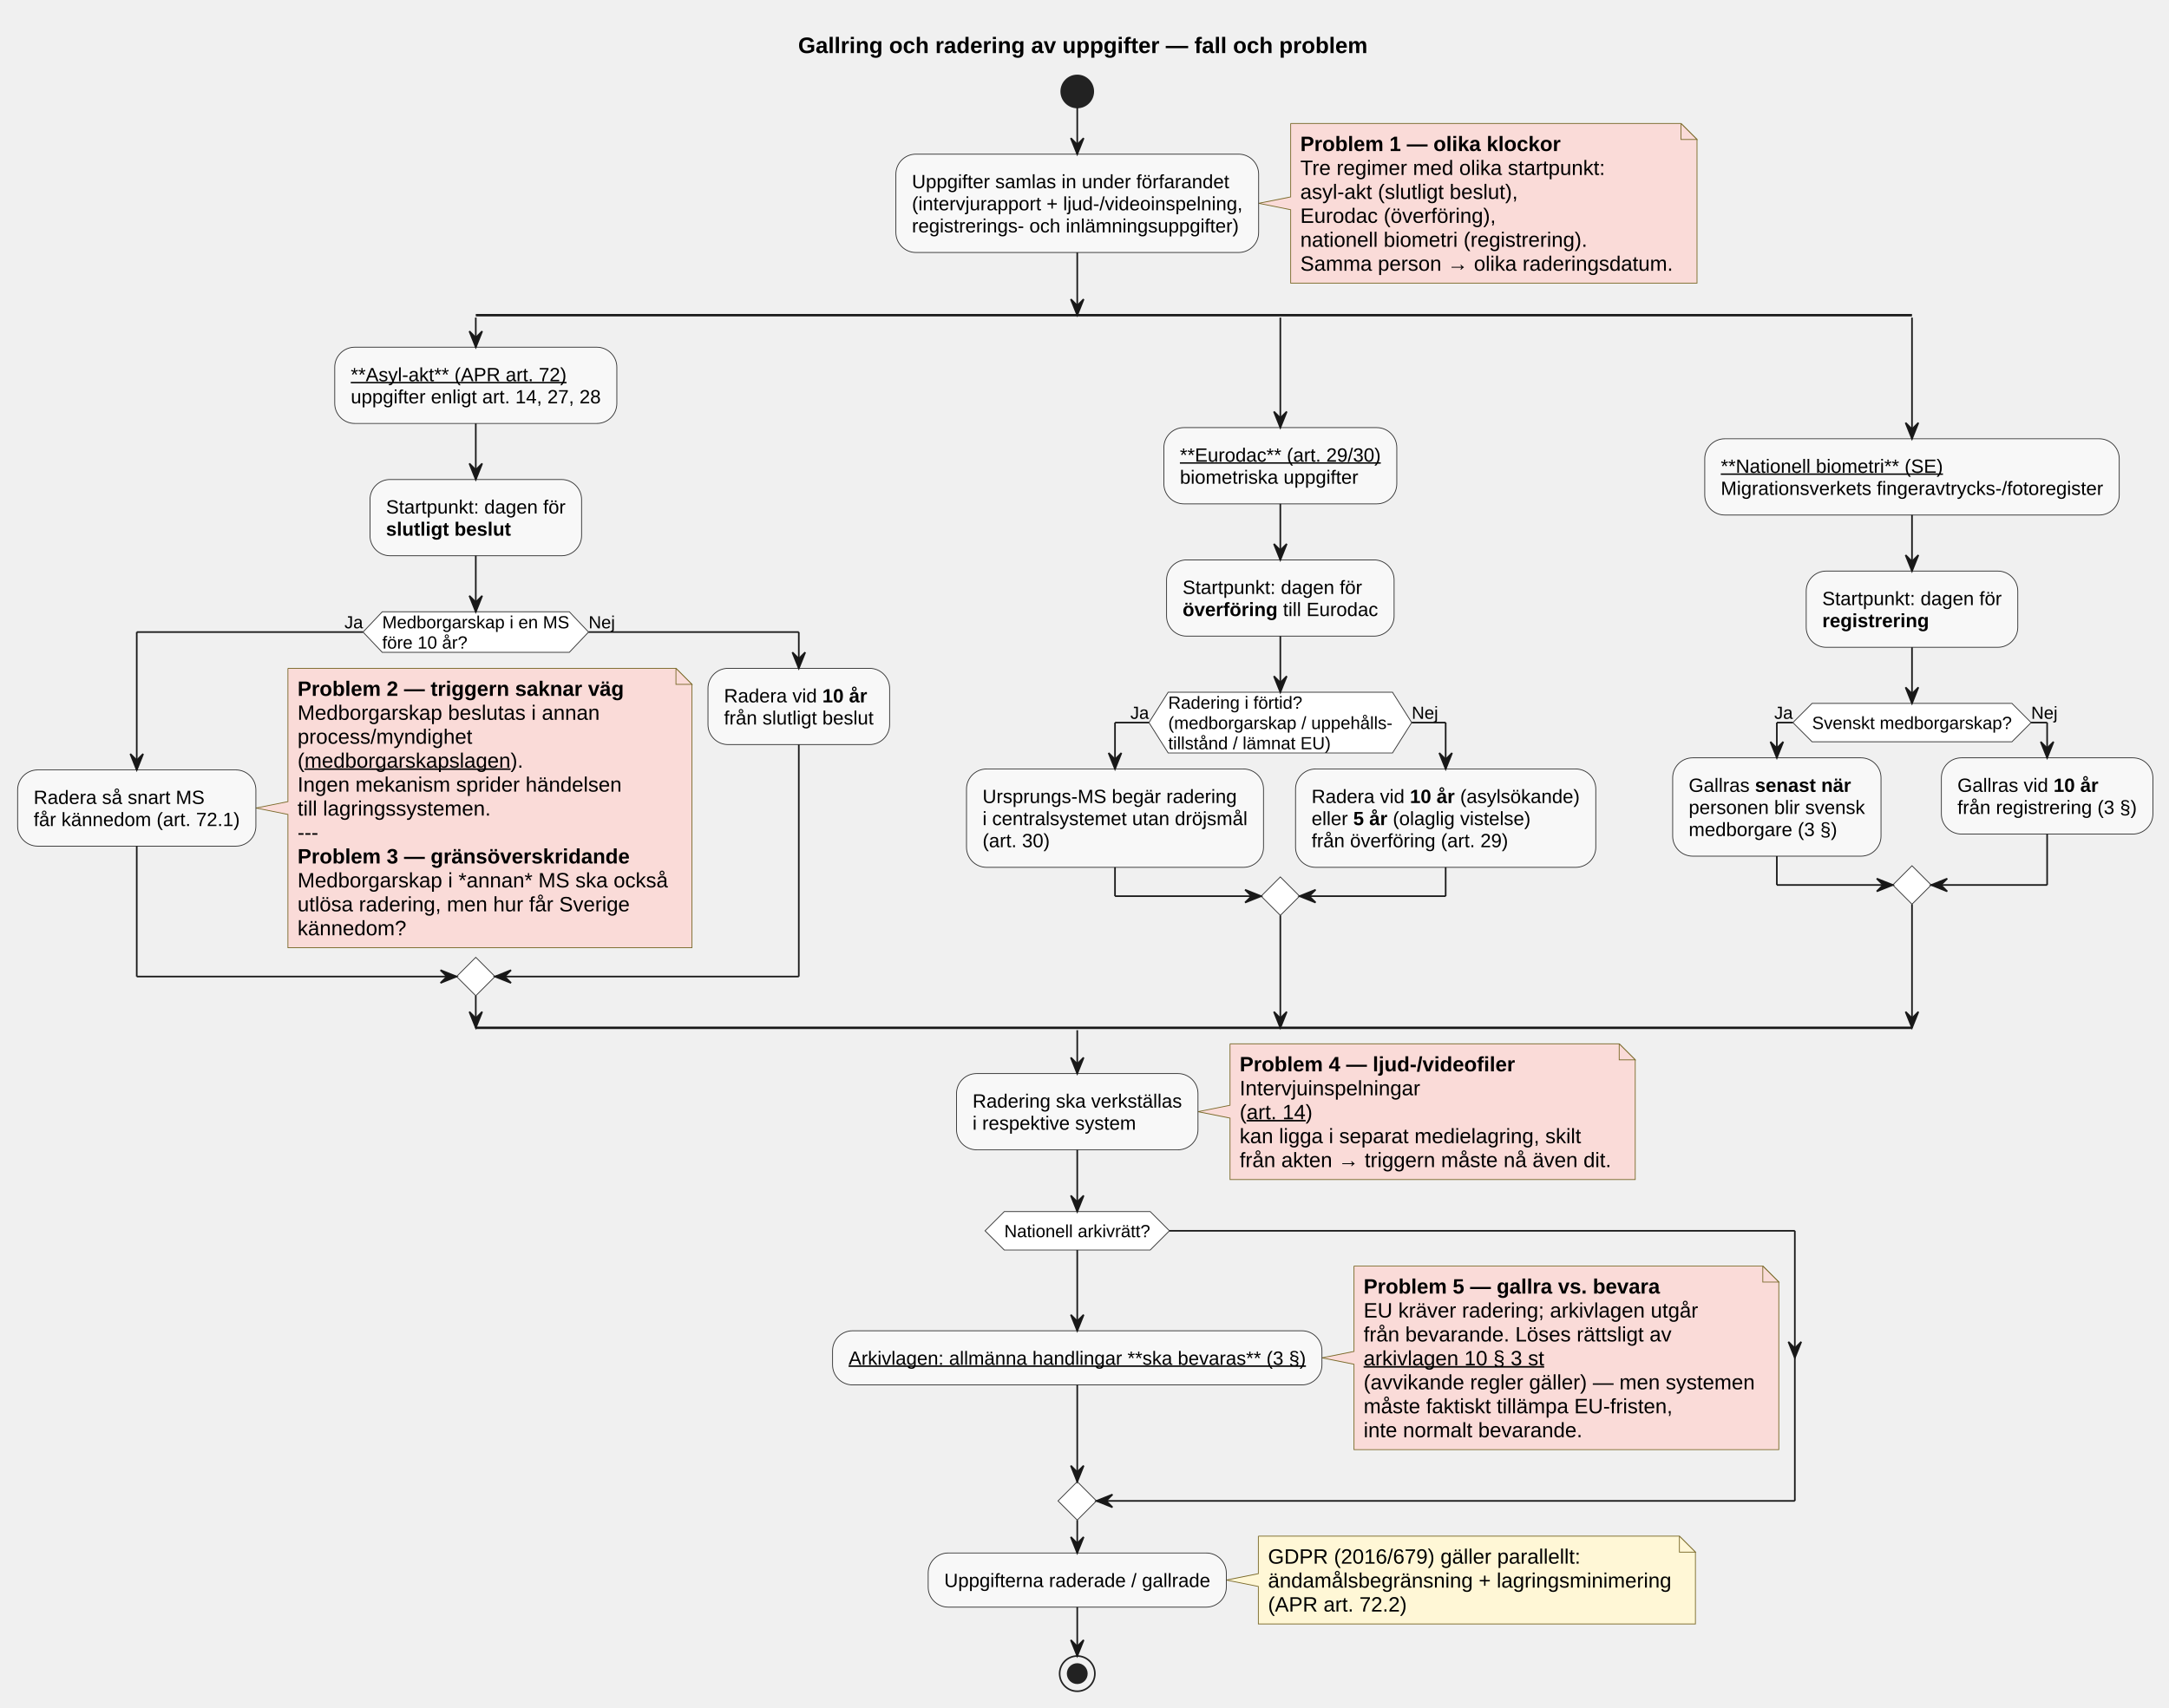
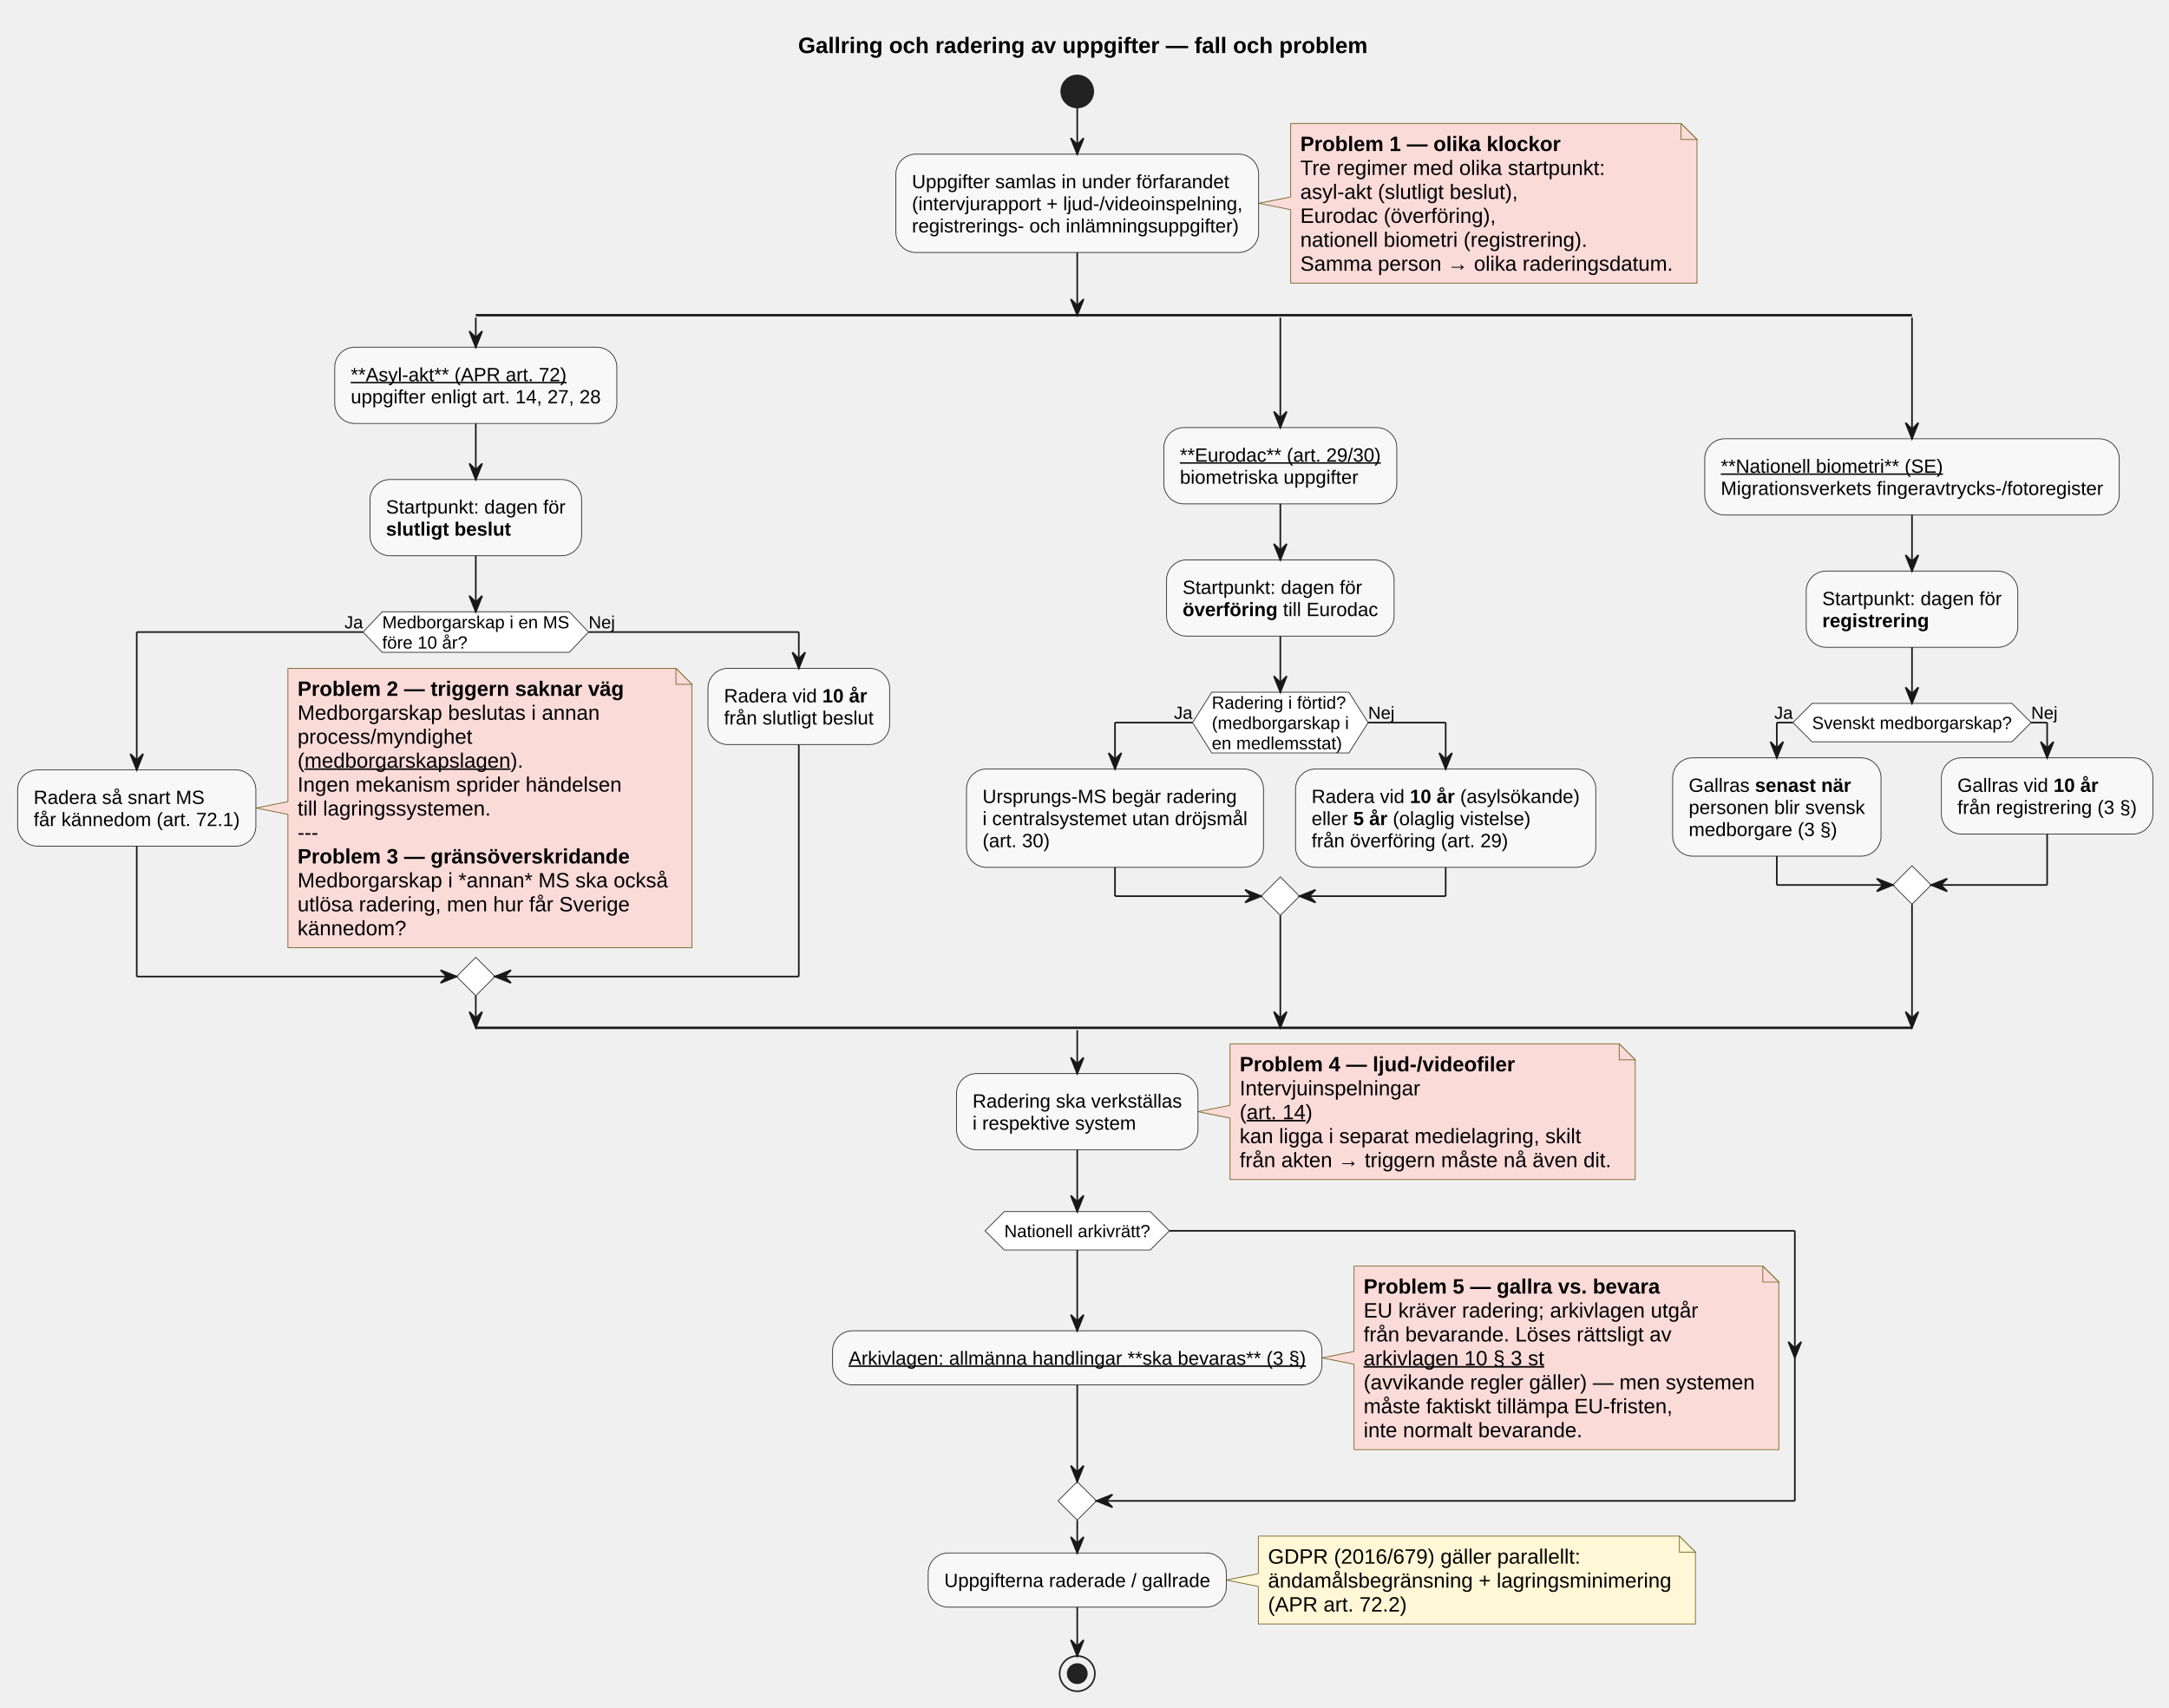
<svg xmlns="http://www.w3.org/2000/svg" xmlns:xlink="http://www.w3.org/1999/xlink" contentStyleType="text/css" data-diagram-type="ACTIVITY" height="1066px" preserveAspectRatio="none" style="width:1354px;height:1066px;background:#FFFFFF;" version="1.1" viewBox="0 0 1354 1066" width="1354px" zoomAndPan="magnify">
  <defs />
  <g>
    <g class="title" data-source-line="16">
      <text fill="#000000" font-family="Arial" font-size="14" font-weight="bold" lengthAdjust="spacing" textLength="355.489" x="498.231" y="33.132">Gallring och radering av uppgifter — fall och problem</text>
    </g>
    <ellipse cx="672.475" cy="57.099" fill="#222222" rx="10" ry="10" style="stroke:#222222;stroke-width:1;" />
    <path d="M805.7,77.099 L805.7,122.945 L785.7,126.945 L805.7,130.945 L805.7,176.791 A0,0 0 0 0 805.7,176.791 L1059.361,176.791 A0,0 0 0 0 1059.361,176.791 L1059.361,87.099 L1049.361,77.099 L805.7,77.099 A0,0 0 0 0 805.7,77.099" fill="#FADBD8" style="stroke:#7A6A2A;stroke-width:0.5;" />
    <path d="M1049.361,77.099 L1049.361,87.099 L1059.361,87.099 L1049.361,77.099" fill="#FADBD8" style="stroke:#7A6A2A;stroke-width:0.5;" />
    <text fill="#000000" font-family="Arial" font-size="13" font-weight="bold" lengthAdjust="spacing" textLength="162.557" x="811.7" y="94.293">Problem 1 — olika klockor</text>
    <text fill="#000000" font-family="Arial" font-size="13" lengthAdjust="spacing" textLength="190.734" x="811.7" y="109.241">Tre regimer med olika startpunkt:</text>
    <text fill="#000000" font-family="Arial" font-size="13" lengthAdjust="spacing" textLength="135.821" x="811.7" y="124.19">asyl-akt (slutligt beslut),</text>
    <text fill="#000000" font-family="Arial" font-size="13" lengthAdjust="spacing" textLength="122.11" x="811.7" y="139.139">Eurodac (överföring),</text>
    <text fill="#000000" font-family="Arial" font-size="13" lengthAdjust="spacing" textLength="179.182" x="811.7" y="154.087">nationell biometri (registrering).</text>
    <text fill="#000000" font-family="Arial" font-size="13" lengthAdjust="spacing" textLength="232.661" x="811.7" y="169.036">Samma person → olika raderingsdatum.</text>
    <rect fill="#F8F8F8" height="61.397" rx="12.5" ry="12.5" style="stroke:#333333;stroke-width:0.5;" width="226.449" x="559.251" y="96.247" />
    <text fill="#000000" font-family="Arial" font-size="12" lengthAdjust="spacing" textLength="198.106" x="569.251" y="117.502">Uppgifter samlas in under förfarandet</text>
    <text fill="#000000" font-family="Arial" font-size="12" lengthAdjust="spacing" textLength="206.449" x="569.251" y="131.301">(intervjurapport + ljud-/videoinspelning,</text>
    <text fill="#000000" font-family="Arial" font-size="12" lengthAdjust="spacing" textLength="204.094" x="569.251" y="145.1">registrerings- och inlämningsuppgifter)</text>
    <line style="stroke:#181818;stroke-width:1.5;" x1="297.009" x2="1193.563" y1="196.791" y2="196.791" />
    <rect fill="#F8F8F8" height="47.598" rx="12.5" ry="12.5" style="stroke:#333333;stroke-width:0.5;" width="176.106" x="208.957" y="216.791" />
    <a href="../../../domains/asylum-procedure/articles/apr-072.md" target="_top" title="../../../domains/asylum-procedure/articles/apr-072.md" xlink:actuate="onRequest" xlink:href="../../../domains/asylum-procedure/articles/apr-072.md" xlink:show="new" xlink:title="../../../domains/asylum-procedure/articles/apr-072.md" xlink:type="simple">
      <text fill="#000000" font-family="Arial" font-size="12" lengthAdjust="spacing" text-decoration="underline" textLength="134.707" x="218.957" y="238.047">**Asyl-akt** (APR art. 72)</text>
    </a>
    <text fill="#000000" font-family="Arial" font-size="12" lengthAdjust="spacing" textLength="156.106" x="218.957" y="251.846">uppgifter enligt art. 14, 27, 28</text>
    <rect fill="#F8F8F8" height="47.598" rx="12.5" ry="12.5" style="stroke:#333333;stroke-width:0.5;" width="132.072" x="230.973" y="299.389" />
    <text fill="#000000" font-family="Arial" font-size="12" lengthAdjust="spacing" textLength="112.072" x="240.973" y="320.644">Startpunkt: dagen för</text>
    <text fill="#000000" font-family="Arial" font-size="12" font-weight="bold" lengthAdjust="spacing" textLength="78" x="240.973" y="334.443">slutligt beslut</text>
    <polygon fill="#FFFFFF" points="238.62,381.986,355.398,381.986,367.398,394.635,355.398,407.284,238.62,407.284,226.62,394.635,238.62,381.986" style="stroke:#333333;stroke-width:0.5;" />
    <text fill="#000000" font-family="Arial" font-size="11" lengthAdjust="spacing" textLength="116.778" x="238.62" y="392.304">Medborgarskap i en MS</text>
    <text fill="#000000" font-family="Arial" font-size="11" lengthAdjust="spacing" textLength="53.201" x="238.62" y="404.953">före 10 år?</text>
    <text fill="#000000" font-family="Arial" font-size="11" lengthAdjust="spacing" textLength="11.618" x="215.002" y="392.304">Ja</text>
    <text fill="#000000" font-family="Arial" font-size="11" lengthAdjust="spacing" textLength="16.505" x="367.398" y="392.304">Nej</text>
    <path d="M179.731,417.284 L179.731,500.502 L159.731,504.502 L179.731,508.502 L179.731,591.72 A0,0 0 0 0 179.731,591.72 L431.963,591.72 A0,0 0 0 0 431.963,591.72 L431.963,427.284 L421.963,417.284 L179.731,417.284 A0,0 0 0 0 179.731,417.284" fill="#FADBD8" style="stroke:#7A6A2A;stroke-width:0.5;" />
    <path d="M421.963,417.284 L421.963,427.284 L431.963,427.284 L421.963,417.284" fill="#FADBD8" style="stroke:#7A6A2A;stroke-width:0.5;" />
    <text fill="#000000" font-family="Arial" font-size="13" font-weight="bold" lengthAdjust="spacing" textLength="203.734" x="185.731" y="434.478">Problem 2 — triggern saknar väg</text>
    <text fill="#000000" font-family="Arial" font-size="13" lengthAdjust="spacing" textLength="188.621" x="185.731" y="449.427">Medborgarskap beslutas i annan</text>
    <text fill="#000000" font-family="Arial" font-size="13" lengthAdjust="spacing" textLength="109.11" x="185.731" y="464.375">process/myndighet</text>
    <text fill="#000000" font-family="Arial" font-size="13" lengthAdjust="spacing" textLength="4.329" x="185.731" y="479.324">(</text>
    <a href="../../../references/legislation/medborgarskapslagen.md" target="_top" title="../../../references/legislation/medborgarskapslagen.md" xlink:actuate="onRequest" xlink:href="../../../references/legislation/medborgarskapslagen.md" xlink:show="new" xlink:title="../../../references/legislation/medborgarskapslagen.md" xlink:type="simple">
      <text fill="#000000" font-family="Arial" font-size="13" lengthAdjust="spacing" text-decoration="underline" textLength="128.635" x="190.06" y="479.324">medborgarskapslagen</text>
    </a>
    <text fill="#000000" font-family="Arial" font-size="13" lengthAdjust="spacing" textLength="7.941" x="318.695" y="479.324">).</text>
    <text fill="#000000" font-family="Arial" font-size="13" lengthAdjust="spacing" textLength="202.338" x="185.731" y="494.273">Ingen mekanism sprider händelsen</text>
    <text fill="#000000" font-family="Arial" font-size="13" lengthAdjust="spacing" textLength="120.656" x="185.731" y="509.222">till lagringssystemen.</text>
    <text fill="#000000" font-family="Arial" font-size="13" lengthAdjust="spacing" textLength="12.987" x="185.731" y="524.17">---</text>
    <text fill="#000000" font-family="Arial" font-size="13" font-weight="bold" lengthAdjust="spacing" textLength="207.352" x="185.731" y="539.119">Problem 3 — gränsöverskridande</text>
    <text fill="#000000" font-family="Arial" font-size="13" lengthAdjust="spacing" textLength="231.232" x="185.731" y="554.068">Medborgarskap i *annan* MS ska också</text>
    <text fill="#000000" font-family="Arial" font-size="13" lengthAdjust="spacing" textLength="207.384" x="185.731" y="569.017">utlösa radering, men hur får Sverige</text>
    <text fill="#000000" font-family="Arial" font-size="13" lengthAdjust="spacing" textLength="67.939" x="185.731" y="583.965">kännedom?</text>
    <rect fill="#F8F8F8" height="47.598" rx="12.5" ry="12.5" style="stroke:#333333;stroke-width:0.5;" width="148.731" x="11" y="480.703" />
    <text fill="#000000" font-family="Arial" font-size="12" lengthAdjust="spacing" textLength="106.711" x="21" y="501.959">Radera så snart MS</text>
    <text fill="#000000" font-family="Arial" font-size="12" lengthAdjust="spacing" textLength="128.731" x="21" y="515.758">får kännedom (art. 72.1)</text>
    <rect fill="#F8F8F8" height="47.598" rx="12.5" ry="12.5" style="stroke:#333333;stroke-width:0.5;" width="113.381" x="441.963" y="417.284" />
    <text fill="#000000" font-family="Arial" font-size="12" lengthAdjust="spacing" textLength="58.031" x="451.963" y="438.54">Radera vid</text>
    <text fill="#000000" font-family="Arial" font-size="12" font-weight="bold" lengthAdjust="spacing" textLength="28.025" x="513.328" y="438.54">10 år</text>
    <text fill="#000000" font-family="Arial" font-size="12" lengthAdjust="spacing" textLength="93.381" x="451.963" y="452.339">från slutligt beslut</text>
    <polygon fill="#FFFFFF" points="297.009,597.72,309.009,609.72,297.009,621.72,285.009,609.72,297.009,597.72" style="stroke:#333333;stroke-width:0.5;" />
    <rect fill="#F8F8F8" height="47.598" rx="12.5" ry="12.5" style="stroke:#333333;stroke-width:0.5;" width="145.402" x="726.548" y="266.986" />
    <a href="../../../domains/eurodac/articles/eur-029.md" target="_top" title="../../../domains/eurodac/articles/eur-029.md" xlink:actuate="onRequest" xlink:href="../../../domains/eurodac/articles/eur-029.md" xlink:show="new" xlink:title="../../../domains/eurodac/articles/eur-029.md" xlink:type="simple">
      <text fill="#000000" font-family="Arial" font-size="12" lengthAdjust="spacing" text-decoration="underline" textLength="125.402" x="736.548" y="288.242">**Eurodac** (art. 29/30)</text>
    </a>
    <text fill="#000000" font-family="Arial" font-size="12" lengthAdjust="spacing" textLength="111.387" x="736.548" y="302.041">biometriska uppgifter</text>
    <rect fill="#F8F8F8" height="47.598" rx="12.5" ry="12.5" style="stroke:#333333;stroke-width:0.5;" width="142.033" x="728.232" y="349.584" />
    <text fill="#000000" font-family="Arial" font-size="12" lengthAdjust="spacing" textLength="112.072" x="738.232" y="370.84">Startpunkt: dagen för</text>
    <text fill="#000000" font-family="Arial" font-size="12" font-weight="bold" lengthAdjust="spacing" textLength="59.338" x="738.232" y="384.639">överföring</text>
    <text fill="#000000" font-family="Arial" font-size="12" lengthAdjust="spacing" textLength="59.361" x="800.904" y="384.639">till Eurodac</text>
-     <polygon fill="#FFFFFF" points="729.24,432.182,869.259,432.182,881.259,451.155,869.259,470.128,729.24,470.128,717.24,451.155,729.24,432.182" style="stroke:#333333;stroke-width:0.5;" />
-     <text fill="#000000" font-family="Arial" font-size="11" lengthAdjust="spacing" textLength="83.768" x="729.24" y="442.5">Radering i förtid?</text>
-     <text fill="#000000" font-family="Arial" font-size="11" lengthAdjust="spacing" textLength="140.019" x="729.24" y="455.148">(medborgarskap / uppehålls-</text>
-     <text fill="#000000" font-family="Arial" font-size="11" lengthAdjust="spacing" textLength="101.481" x="729.24" y="467.797">tillstånd / lämnat EU)</text>
-     <text fill="#000000" font-family="Arial" font-size="11" lengthAdjust="spacing" textLength="11.618" x="705.622" y="448.824">Ja</text>
-     <text fill="#000000" font-family="Arial" font-size="11" lengthAdjust="spacing" textLength="16.505" x="881.259" y="448.824">Nej</text>
+     <polygon fill="#FFFFFF" points="756.452,432.182,842.046,432.182,854.046,451.155,842.046,470.128,756.452,470.128,744.452,451.155,756.452,432.182" style="stroke:#333333;stroke-width:0.5;" />
+     <text fill="#000000" font-family="Arial" font-size="11" lengthAdjust="spacing" textLength="83.768" x="756.452" y="442.5">Radering i förtid?</text>
+     <text fill="#000000" font-family="Arial" font-size="11" lengthAdjust="spacing" textLength="85.594" x="756.452" y="455.148">(medborgarskap i</text>
+     <text fill="#000000" font-family="Arial" font-size="11" lengthAdjust="spacing" textLength="81.308" x="756.452" y="467.797">en medlemsstat)</text>
+     <text fill="#000000" font-family="Arial" font-size="11" lengthAdjust="spacing" textLength="11.618" x="732.835" y="448.824">Ja</text>
+     <text fill="#000000" font-family="Arial" font-size="11" lengthAdjust="spacing" textLength="16.505" x="854.046" y="448.824">Nej</text>
    <rect fill="#F8F8F8" height="61.397" rx="12.5" ry="12.5" style="stroke:#333333;stroke-width:0.5;" width="185.398" x="603.344" y="480.128" />
    <text fill="#000000" font-family="Arial" font-size="12" lengthAdjust="spacing" textLength="158.736" x="613.344" y="501.384">Ursprungs-MS begär radering</text>
    <text fill="#000000" font-family="Arial" font-size="12" lengthAdjust="spacing" textLength="165.398" x="613.344" y="515.183">i centralsystemet utan dröjsmål</text>
    <text fill="#000000" font-family="Arial" font-size="12" lengthAdjust="spacing" textLength="42.012" x="613.344" y="528.982">(art. 30)</text>
    <rect fill="#F8F8F8" height="61.397" rx="12.5" ry="12.5" style="stroke:#333333;stroke-width:0.5;" width="187.426" x="808.742" y="480.128" />
    <text fill="#000000" font-family="Arial" font-size="12" lengthAdjust="spacing" textLength="58.031" x="818.742" y="501.384">Radera vid</text>
    <text fill="#000000" font-family="Arial" font-size="12" font-weight="bold" lengthAdjust="spacing" textLength="28.025" x="880.107" y="501.384">10 år</text>
    <text fill="#000000" font-family="Arial" font-size="12" lengthAdjust="spacing" textLength="74.701" x="911.467" y="501.384">(asylsökande)</text>
    <text fill="#000000" font-family="Arial" font-size="12" lengthAdjust="spacing" textLength="22.676" x="818.742" y="515.183">eller</text>
    <text fill="#000000" font-family="Arial" font-size="12" font-weight="bold" lengthAdjust="spacing" textLength="21.352" x="844.752" y="515.183">5 år</text>
    <text fill="#000000" font-family="Arial" font-size="12" lengthAdjust="spacing" textLength="86.033" x="869.438" y="515.183">(olaglig vistelse)</text>
    <text fill="#000000" font-family="Arial" font-size="12" lengthAdjust="spacing" textLength="122.719" x="818.742" y="528.982">från överföring (art. 29)</text>
    <polygon fill="#FFFFFF" points="799.249,547.525,811.249,559.525,799.249,571.525,787.249,559.525,799.249,547.525" style="stroke:#333333;stroke-width:0.5;" />
    <rect fill="#F8F8F8" height="47.598" rx="12.5" ry="12.5" style="stroke:#333333;stroke-width:0.5;" width="258.746" x="1064.19" y="273.96" />
    <a href="../../../references/legislation/utlanningsdataforordningen.md" target="_top" title="../../../references/legislation/utlanningsdataforordningen.md" xlink:actuate="onRequest" xlink:href="../../../references/legislation/utlanningsdataforordningen.md" xlink:show="new" xlink:title="../../../references/legislation/utlanningsdataforordningen.md" xlink:type="simple">
      <text fill="#000000" font-family="Arial" font-size="12" lengthAdjust="spacing" text-decoration="underline" textLength="138.721" x="1074.19" y="295.216">**Nationell biometri** (SE)</text>
    </a>
    <text fill="#000000" font-family="Arial" font-size="12" lengthAdjust="spacing" textLength="238.746" x="1074.19" y="309.014">Migrationsverkets fingeravtrycks-/fotoregister</text>
    <rect fill="#F8F8F8" height="47.598" rx="12.5" ry="12.5" style="stroke:#333333;stroke-width:0.5;" width="132.072" x="1127.527" y="356.557" />
    <text fill="#000000" font-family="Arial" font-size="12" lengthAdjust="spacing" textLength="112.072" x="1137.527" y="377.813">Startpunkt: dagen för</text>
    <text fill="#000000" font-family="Arial" font-size="12" font-weight="bold" lengthAdjust="spacing" textLength="66.686" x="1137.527" y="391.612">registrering</text>
    <polygon fill="#FFFFFF" points="1131.196,439.155,1255.929,439.155,1267.929,451.155,1255.929,463.155,1131.196,463.155,1119.196,451.155,1131.196,439.155" style="stroke:#333333;stroke-width:0.5;" />
    <text fill="#000000" font-family="Arial" font-size="11" lengthAdjust="spacing" textLength="124.733" x="1131.196" y="455.148">Svenskt medborgarskap?</text>
    <text fill="#000000" font-family="Arial" font-size="11" lengthAdjust="spacing" textLength="11.618" x="1107.579" y="448.824">Ja</text>
    <text fill="#000000" font-family="Arial" font-size="11" lengthAdjust="spacing" textLength="16.505" x="1267.929" y="448.824">Nej</text>
    <rect fill="#F8F8F8" height="61.397" rx="12.5" ry="12.5" style="stroke:#333333;stroke-width:0.5;" width="130.057" x="1044.168" y="473.155" />
    <text fill="#000000" font-family="Arial" font-size="12" lengthAdjust="spacing" textLength="38.01" x="1054.168" y="494.411">Gallras</text>
    <text fill="#000000" font-family="Arial" font-size="12" font-weight="bold" lengthAdjust="spacing" textLength="60.029" x="1095.512" y="494.411">senast när</text>
    <text fill="#000000" font-family="Arial" font-size="12" lengthAdjust="spacing" textLength="110.057" x="1054.168" y="508.21">personen blir svensk</text>
    <text fill="#000000" font-family="Arial" font-size="12" lengthAdjust="spacing" textLength="92.713" x="1054.168" y="522.009">medborgare (3 §)</text>
    <rect fill="#F8F8F8" height="47.598" rx="12.5" ry="12.5" style="stroke:#333333;stroke-width:0.5;" width="132.043" x="1211.908" y="473.155" />
    <text fill="#000000" font-family="Arial" font-size="12" lengthAdjust="spacing" textLength="56.684" x="1221.908" y="494.411">Gallras vid</text>
    <text fill="#000000" font-family="Arial" font-size="12" font-weight="bold" lengthAdjust="spacing" textLength="28.025" x="1281.925" y="494.411">10 år</text>
    <text fill="#000000" font-family="Arial" font-size="12" lengthAdjust="spacing" textLength="112.043" x="1221.908" y="508.21">från registrering (3 §)</text>
    <polygon fill="#FFFFFF" points="1193.563,540.552,1205.563,552.552,1193.563,564.552,1181.563,552.552,1193.563,540.552" style="stroke:#333333;stroke-width:0.5;" />
    <line style="stroke:#181818;stroke-width:1.5;" x1="297.009" x2="1193.563" y1="641.72" y2="641.72" />
    <path d="M767.837,651.72 L767.837,690.092 L747.837,694.092 L767.837,698.092 L767.837,736.464 A0,0 0 0 0 767.837,736.464 L1020.793,736.464 A0,0 0 0 0 1020.793,736.464 L1020.793,661.72 L1010.793,651.72 L767.837,651.72 A0,0 0 0 0 767.837,651.72" fill="#FADBD8" style="stroke:#7A6A2A;stroke-width:0.5;" />
    <path d="M1010.793,651.72 L1010.793,661.72 L1020.793,661.72 L1010.793,651.72" fill="#FADBD8" style="stroke:#7A6A2A;stroke-width:0.5;" />
    <text fill="#000000" font-family="Arial" font-size="13" font-weight="bold" lengthAdjust="spacing" textLength="171.92" x="773.837" y="668.914">Problem 4 — ljud-/videofiler</text>
    <text fill="#000000" font-family="Arial" font-size="13" lengthAdjust="spacing" textLength="112.734" x="773.837" y="683.863">Intervjuinspelningar</text>
    <text fill="#000000" font-family="Arial" font-size="13" lengthAdjust="spacing" textLength="4.329" x="773.837" y="698.812">(</text>
    <a href="../../../domains/asylum-procedure/articles/apr-014.md" target="_top" title="../../../domains/asylum-procedure/articles/apr-014.md" xlink:actuate="onRequest" xlink:href="../../../domains/asylum-procedure/articles/apr-014.md" xlink:show="new" xlink:title="../../../domains/asylum-procedure/articles/apr-014.md" xlink:type="simple">
      <text fill="#000000" font-family="Arial" font-size="13" lengthAdjust="spacing" text-decoration="underline" textLength="36.855" x="778.166" y="698.812">art. 14</text>
    </a>
    <text fill="#000000" font-family="Arial" font-size="13" lengthAdjust="spacing" textLength="4.329" x="815.02" y="698.812">)</text>
    <text fill="#000000" font-family="Arial" font-size="13" lengthAdjust="spacing" textLength="213.167" x="773.837" y="713.76">kan ligga i separat medielagring, skilt</text>
    <text fill="#000000" font-family="Arial" font-size="13" lengthAdjust="spacing" textLength="231.956" x="773.837" y="728.709">från akten → triggern måste nå även dit.</text>
    <rect fill="#F8F8F8" height="47.598" rx="12.5" ry="12.5" style="stroke:#333333;stroke-width:0.5;" width="150.723" x="597.114" y="670.293" />
    <text fill="#000000" font-family="Arial" font-size="12" lengthAdjust="spacing" textLength="130.723" x="607.114" y="691.549">Radering ska verkställas</text>
    <text fill="#000000" font-family="Arial" font-size="12" lengthAdjust="spacing" textLength="102.029" x="607.114" y="705.348">i respektive system</text>
    <path d="M845.221,790.464 L845.221,843.784 L825.221,847.784 L845.221,851.784 L845.221,905.105 A0,0 0 0 0 845.221,905.105 L1110.428,905.105 A0,0 0 0 0 1110.428,905.105 L1110.428,800.464 L1100.428,790.464 L845.221,790.464 A0,0 0 0 0 845.221,790.464" fill="#FADBD8" style="stroke:#7A6A2A;stroke-width:0.5;" />
    <path d="M1100.428,790.464 L1100.428,800.464 L1110.428,800.464 L1100.428,790.464" fill="#FADBD8" style="stroke:#7A6A2A;stroke-width:0.5;" />
    <text fill="#000000" font-family="Arial" font-size="13" font-weight="bold" lengthAdjust="spacing" textLength="184.977" x="851.221" y="807.658">Problem 5 — gallra vs. bevara</text>
    <text fill="#000000" font-family="Arial" font-size="13" lengthAdjust="spacing" textLength="208.819" x="851.221" y="822.606">EU kräver radering; arkivlagen utgår</text>
    <text fill="#000000" font-family="Arial" font-size="13" lengthAdjust="spacing" textLength="192.22" x="851.221" y="837.555">från bevarande. Löses rättsligt av</text>
    <a href="../../../references/legislation/arkivlagstiftning.md" target="_top" title="../../../references/legislation/arkivlagstiftning.md" xlink:actuate="onRequest" xlink:href="../../../references/legislation/arkivlagstiftning.md" xlink:show="new" xlink:title="../../../references/legislation/arkivlagstiftning.md" xlink:type="simple">
      <text fill="#000000" font-family="Arial" font-size="13" lengthAdjust="spacing" text-decoration="underline" textLength="112.734" x="851.221" y="852.504">arkivlagen 10 § 3 st</text>
    </a>
    <text fill="#000000" font-family="Arial" font-size="13" lengthAdjust="spacing" textLength="244.207" x="851.221" y="867.453">(avvikande regler gäller) — men systemen</text>
    <text fill="#000000" font-family="Arial" font-size="13" lengthAdjust="spacing" textLength="192.886" x="851.221" y="882.401">måste faktiskt tillämpa EU-fristen,</text>
    <text fill="#000000" font-family="Arial" font-size="13" lengthAdjust="spacing" textLength="136.583" x="851.221" y="897.35">inte normalt bevarande.</text>
    <rect fill="#F8F8F8" height="33.799" rx="12.5" ry="12.5" style="stroke:#333333;stroke-width:0.5;" width="305.492" x="519.729" y="830.885" />
    <a href="../../../references/legislation/arkivlagstiftning.md" target="_top" title="../../../references/legislation/arkivlagstiftning.md" xlink:actuate="onRequest" xlink:href="../../../references/legislation/arkivlagstiftning.md" xlink:show="new" xlink:title="../../../references/legislation/arkivlagstiftning.md" xlink:type="simple">
      <text fill="#000000" font-family="Arial" font-size="12" lengthAdjust="spacing" text-decoration="underline" textLength="285.492" x="529.729" y="852.141">Arkivlagen: allmänna handlingar **ska bevaras** (3 §)</text>
    </a>
    <polygon fill="#FFFFFF" points="626.928,756.464,718.022,756.464,730.022,768.464,718.022,780.464,626.928,780.464,614.928,768.464,626.928,756.464" style="stroke:#333333;stroke-width:0.5;" />
    <text fill="#000000" font-family="Arial" font-size="11" lengthAdjust="spacing" textLength="91.094" x="626.928" y="772.457">Nationell arkivrätt?</text>
    <polygon fill="#FFFFFF" points="672.475,925.105,684.475,937.105,672.475,949.105,660.475,937.105,672.475,925.105" style="stroke:#333333;stroke-width:0.5;" />
    <path d="M785.529,959.105 L785.529,982.528 L765.529,986.528 L785.529,990.528 L785.529,1013.951 A0,0 0 0 0 785.529,1013.951 L1058.366,1013.951 A0,0 0 0 0 1058.366,1013.951 L1058.366,969.105 L1048.366,959.105 L785.529,959.105 A0,0 0 0 0 785.529,959.105" fill="#FFF7D6" style="stroke:#7A6A2A;stroke-width:0.5;" />
    <path d="M1048.366,959.105 L1048.366,969.105 L1058.366,969.105 L1048.366,959.105" fill="#FFF7D6" style="stroke:#7A6A2A;stroke-width:0.5;" />
    <text fill="#000000" font-family="Arial" font-size="13" lengthAdjust="spacing" textLength="195.095" x="791.529" y="976.299">GDPR (2016/679) gäller parallellt:</text>
    <text fill="#000000" font-family="Arial" font-size="13" lengthAdjust="spacing" textLength="251.837" x="791.529" y="991.248">ändamålsbegränsning + lagringsminimering</text>
    <text fill="#000000" font-family="Arial" font-size="13" lengthAdjust="spacing" textLength="86.696" x="791.529" y="1006.196">(APR art. 72.2)</text>
    <rect fill="#F8F8F8" height="33.799" rx="12.5" ry="12.5" style="stroke:#333333;stroke-width:0.5;" width="186.107" x="579.422" y="969.629" />
    <text fill="#000000" font-family="Arial" font-size="12" lengthAdjust="spacing" textLength="166.107" x="589.422" y="990.885">Uppgifterna raderade / gallrade</text>
    <ellipse cx="672.475" cy="1044.951" fill="none" rx="11" ry="11" style="stroke:#222222;stroke-width:1;" />
    <ellipse cx="672.475" cy="1044.951" fill="#222222" rx="6" ry="6" style="stroke:#222222;stroke-width:1;" />
    <line style="stroke:#181818;stroke-width:1;" x1="672.475" x2="672.475" y1="67.099" y2="96.247" />
    <polygon fill="#181818" points="668.475,86.247,672.475,96.247,676.475,86.247,672.475,90.247" style="stroke:#181818;stroke-width:1;" />
    <line style="stroke:#181818;stroke-width:1;" x1="297.009" x2="297.009" y1="264.389" y2="299.389" />
    <polygon fill="#181818" points="293.009,289.389,297.009,299.389,301.009,289.389,297.009,293.389" style="stroke:#181818;stroke-width:1;" />
    <line style="stroke:#181818;stroke-width:1;" x1="226.62" x2="85.365" y1="394.635" y2="394.635" />
    <line style="stroke:#181818;stroke-width:1;" x1="85.365" x2="85.365" y1="394.635" y2="480.703" />
    <polygon fill="#181818" points="81.365,470.703,85.365,480.703,89.365,470.703,85.365,474.703" style="stroke:#181818;stroke-width:1;" />
    <line style="stroke:#181818;stroke-width:1;" x1="367.398" x2="498.653" y1="394.635" y2="394.635" />
    <line style="stroke:#181818;stroke-width:1;" x1="498.653" x2="498.653" y1="394.635" y2="417.284" />
    <polygon fill="#181818" points="494.653,407.284,498.653,417.284,502.653,407.284,498.653,411.284" style="stroke:#181818;stroke-width:1;" />
    <line style="stroke:#181818;stroke-width:1;" x1="85.365" x2="85.365" y1="528.301" y2="609.72" />
    <line style="stroke:#181818;stroke-width:1;" x1="85.365" x2="285.009" y1="609.72" y2="609.72" />
    <polygon fill="#181818" points="275.009,605.72,285.009,609.72,275.009,613.72,279.009,609.72" style="stroke:#181818;stroke-width:1;" />
    <line style="stroke:#181818;stroke-width:1;" x1="498.653" x2="498.653" y1="464.882" y2="609.72" />
    <line style="stroke:#181818;stroke-width:1;" x1="498.653" x2="309.009" y1="609.72" y2="609.72" />
    <polygon fill="#181818" points="319.009,605.72,309.009,609.72,319.009,613.72,315.009,609.72" style="stroke:#181818;stroke-width:1;" />
    <line style="stroke:#181818;stroke-width:1;" x1="297.009" x2="297.009" y1="346.986" y2="381.986" />
    <polygon fill="#181818" points="293.009,371.986,297.009,381.986,301.009,371.986,297.009,375.986" style="stroke:#181818;stroke-width:1;" />
    <line style="stroke:#181818;stroke-width:1;" x1="799.249" x2="799.249" y1="314.584" y2="349.584" />
    <polygon fill="#181818" points="795.249,339.584,799.249,349.584,803.249,339.584,799.249,343.584" style="stroke:#181818;stroke-width:1;" />
-     <line style="stroke:#181818;stroke-width:1;" x1="717.24" x2="696.043" y1="451.155" y2="451.155" />
+     <line style="stroke:#181818;stroke-width:1;" x1="744.452" x2="696.043" y1="451.155" y2="451.155" />
    <line style="stroke:#181818;stroke-width:1;" x1="696.043" x2="696.043" y1="451.155" y2="480.128" />
    <polygon fill="#181818" points="692.043,470.128,696.043,480.128,700.043,470.128,696.043,474.128" style="stroke:#181818;stroke-width:1;" />
-     <line style="stroke:#181818;stroke-width:1;" x1="881.259" x2="902.455" y1="451.155" y2="451.155" />
+     <line style="stroke:#181818;stroke-width:1;" x1="854.046" x2="902.455" y1="451.155" y2="451.155" />
    <line style="stroke:#181818;stroke-width:1;" x1="902.455" x2="902.455" y1="451.155" y2="480.128" />
    <polygon fill="#181818" points="898.455,470.128,902.455,480.128,906.455,470.128,902.455,474.128" style="stroke:#181818;stroke-width:1;" />
    <line style="stroke:#181818;stroke-width:1;" x1="696.043" x2="696.043" y1="541.525" y2="559.525" />
    <line style="stroke:#181818;stroke-width:1;" x1="696.043" x2="787.249" y1="559.525" y2="559.525" />
    <polygon fill="#181818" points="777.249,555.525,787.249,559.525,777.249,563.525,781.249,559.525" style="stroke:#181818;stroke-width:1;" />
    <line style="stroke:#181818;stroke-width:1;" x1="902.455" x2="902.455" y1="541.525" y2="559.525" />
    <line style="stroke:#181818;stroke-width:1;" x1="902.455" x2="811.249" y1="559.525" y2="559.525" />
    <polygon fill="#181818" points="821.249,555.525,811.249,559.525,821.249,563.525,817.249,559.525" style="stroke:#181818;stroke-width:1;" />
    <line style="stroke:#181818;stroke-width:1;" x1="799.249" x2="799.249" y1="397.182" y2="432.182" />
    <polygon fill="#181818" points="795.249,422.182,799.249,432.182,803.249,422.182,799.249,426.182" style="stroke:#181818;stroke-width:1;" />
    <line style="stroke:#181818;stroke-width:1;" x1="1193.563" x2="1193.563" y1="321.557" y2="356.557" />
    <polygon fill="#181818" points="1189.563,346.557,1193.563,356.557,1197.563,346.557,1193.563,350.557" style="stroke:#181818;stroke-width:1;" />
    <line style="stroke:#181818;stroke-width:1;" x1="1119.196" x2="1109.196" y1="451.155" y2="451.155" />
    <line style="stroke:#181818;stroke-width:1;" x1="1109.196" x2="1109.196" y1="451.155" y2="473.155" />
    <polygon fill="#181818" points="1105.196,463.155,1109.196,473.155,1113.196,463.155,1109.196,467.155" style="stroke:#181818;stroke-width:1;" />
    <line style="stroke:#181818;stroke-width:1;" x1="1267.929" x2="1277.929" y1="451.155" y2="451.155" />
    <line style="stroke:#181818;stroke-width:1;" x1="1277.929" x2="1277.929" y1="451.155" y2="473.155" />
    <polygon fill="#181818" points="1273.929,463.155,1277.929,473.155,1281.929,463.155,1277.929,467.155" style="stroke:#181818;stroke-width:1;" />
    <line style="stroke:#181818;stroke-width:1;" x1="1109.196" x2="1109.196" y1="534.552" y2="552.552" />
    <line style="stroke:#181818;stroke-width:1;" x1="1109.196" x2="1181.563" y1="552.552" y2="552.552" />
    <polygon fill="#181818" points="1171.563,548.552,1181.563,552.552,1171.563,556.552,1175.563,552.552" style="stroke:#181818;stroke-width:1;" />
    <line style="stroke:#181818;stroke-width:1;" x1="1277.929" x2="1277.929" y1="520.753" y2="552.552" />
    <line style="stroke:#181818;stroke-width:1;" x1="1277.929" x2="1205.563" y1="552.552" y2="552.552" />
    <polygon fill="#181818" points="1215.563,548.552,1205.563,552.552,1215.563,556.552,1211.563,552.552" style="stroke:#181818;stroke-width:1;" />
    <line style="stroke:#181818;stroke-width:1;" x1="1193.563" x2="1193.563" y1="404.155" y2="439.155" />
    <polygon fill="#181818" points="1189.563,429.155,1193.563,439.155,1197.563,429.155,1193.563,433.155" style="stroke:#181818;stroke-width:1;" />
    <line style="stroke:#181818;stroke-width:1;" x1="297.009" x2="297.009" y1="198.291" y2="216.791" />
    <polygon fill="#181818" points="293.009,206.791,297.009,216.791,301.009,206.791,297.009,210.791" style="stroke:#181818;stroke-width:1;" />
    <line style="stroke:#181818;stroke-width:1;" x1="799.249" x2="799.249" y1="198.291" y2="266.986" />
    <polygon fill="#181818" points="795.249,256.986,799.249,266.986,803.249,256.986,799.249,260.986" style="stroke:#181818;stroke-width:1;" />
    <line style="stroke:#181818;stroke-width:1;" x1="1193.563" x2="1193.563" y1="198.291" y2="273.96" />
    <polygon fill="#181818" points="1189.563,263.96,1193.563,273.96,1197.563,263.96,1193.563,267.96" style="stroke:#181818;stroke-width:1;" />
    <line style="stroke:#181818;stroke-width:1;" x1="297.009" x2="297.009" y1="621.72" y2="641.72" />
    <polygon fill="#181818" points="293.009,631.72,297.009,641.72,301.009,631.72,297.009,635.72" style="stroke:#181818;stroke-width:1;" />
    <line style="stroke:#181818;stroke-width:1;" x1="799.249" x2="799.249" y1="571.525" y2="641.72" />
    <polygon fill="#181818" points="795.249,631.72,799.249,641.72,803.249,631.72,799.249,635.72" style="stroke:#181818;stroke-width:1;" />
    <line style="stroke:#181818;stroke-width:1;" x1="1193.563" x2="1193.563" y1="564.552" y2="641.72" />
    <polygon fill="#181818" points="1189.563,631.72,1193.563,641.72,1197.563,631.72,1193.563,635.72" style="stroke:#181818;stroke-width:1;" />
    <line style="stroke:#181818;stroke-width:1;" x1="672.475" x2="672.475" y1="157.643" y2="196.791" />
    <polygon fill="#181818" points="668.475,186.791,672.475,196.791,676.475,186.791,672.475,190.791" style="stroke:#181818;stroke-width:1;" />
    <line style="stroke:#181818;stroke-width:1;" x1="672.475" x2="672.475" y1="643.22" y2="670.293" />
    <polygon fill="#181818" points="668.475,660.293,672.475,670.293,676.475,660.293,672.475,664.293" style="stroke:#181818;stroke-width:1;" />
    <line style="stroke:#181818;stroke-width:1;" x1="672.475" x2="672.475" y1="780.464" y2="830.885" />
    <polygon fill="#181818" points="668.475,820.885,672.475,830.885,676.475,820.885,672.475,824.885" style="stroke:#181818;stroke-width:1;" />
    <line style="stroke:#181818;stroke-width:1;" x1="730.022" x2="1120.428" y1="768.464" y2="768.464" />
    <polygon fill="#181818" points="1116.428,837.784,1120.428,847.784,1124.428,837.784,1120.428,841.784" style="stroke:#181818;stroke-width:1;" />
    <line style="stroke:#181818;stroke-width:1;" x1="1120.428" x2="1120.428" y1="768.464" y2="937.105" />
    <line style="stroke:#181818;stroke-width:1;" x1="1120.428" x2="684.475" y1="937.105" y2="937.105" />
    <polygon fill="#181818" points="694.475,933.105,684.475,937.105,694.475,941.105,690.475,937.105" style="stroke:#181818;stroke-width:1;" />
    <line style="stroke:#181818;stroke-width:1;" x1="672.475" x2="672.475" y1="864.684" y2="925.105" />
    <polygon fill="#181818" points="668.475,915.105,672.475,925.105,676.475,915.105,672.475,919.105" style="stroke:#181818;stroke-width:1;" />
    <line style="stroke:#181818;stroke-width:1;" x1="672.475" x2="672.475" y1="717.891" y2="756.464" />
    <polygon fill="#181818" points="668.475,746.464,672.475,756.464,676.475,746.464,672.475,750.464" style="stroke:#181818;stroke-width:1;" />
    <line style="stroke:#181818;stroke-width:1;" x1="672.475" x2="672.475" y1="949.105" y2="969.629" />
    <polygon fill="#181818" points="668.475,959.629,672.475,969.629,676.475,959.629,672.475,963.629" style="stroke:#181818;stroke-width:1;" />
    <line style="stroke:#181818;stroke-width:1;" x1="672.475" x2="672.475" y1="1003.428" y2="1033.951" />
    <polygon fill="#181818" points="668.475,1023.951,672.475,1033.951,676.475,1023.951,672.475,1027.951" style="stroke:#181818;stroke-width:1;" />
  </g>
</svg>
